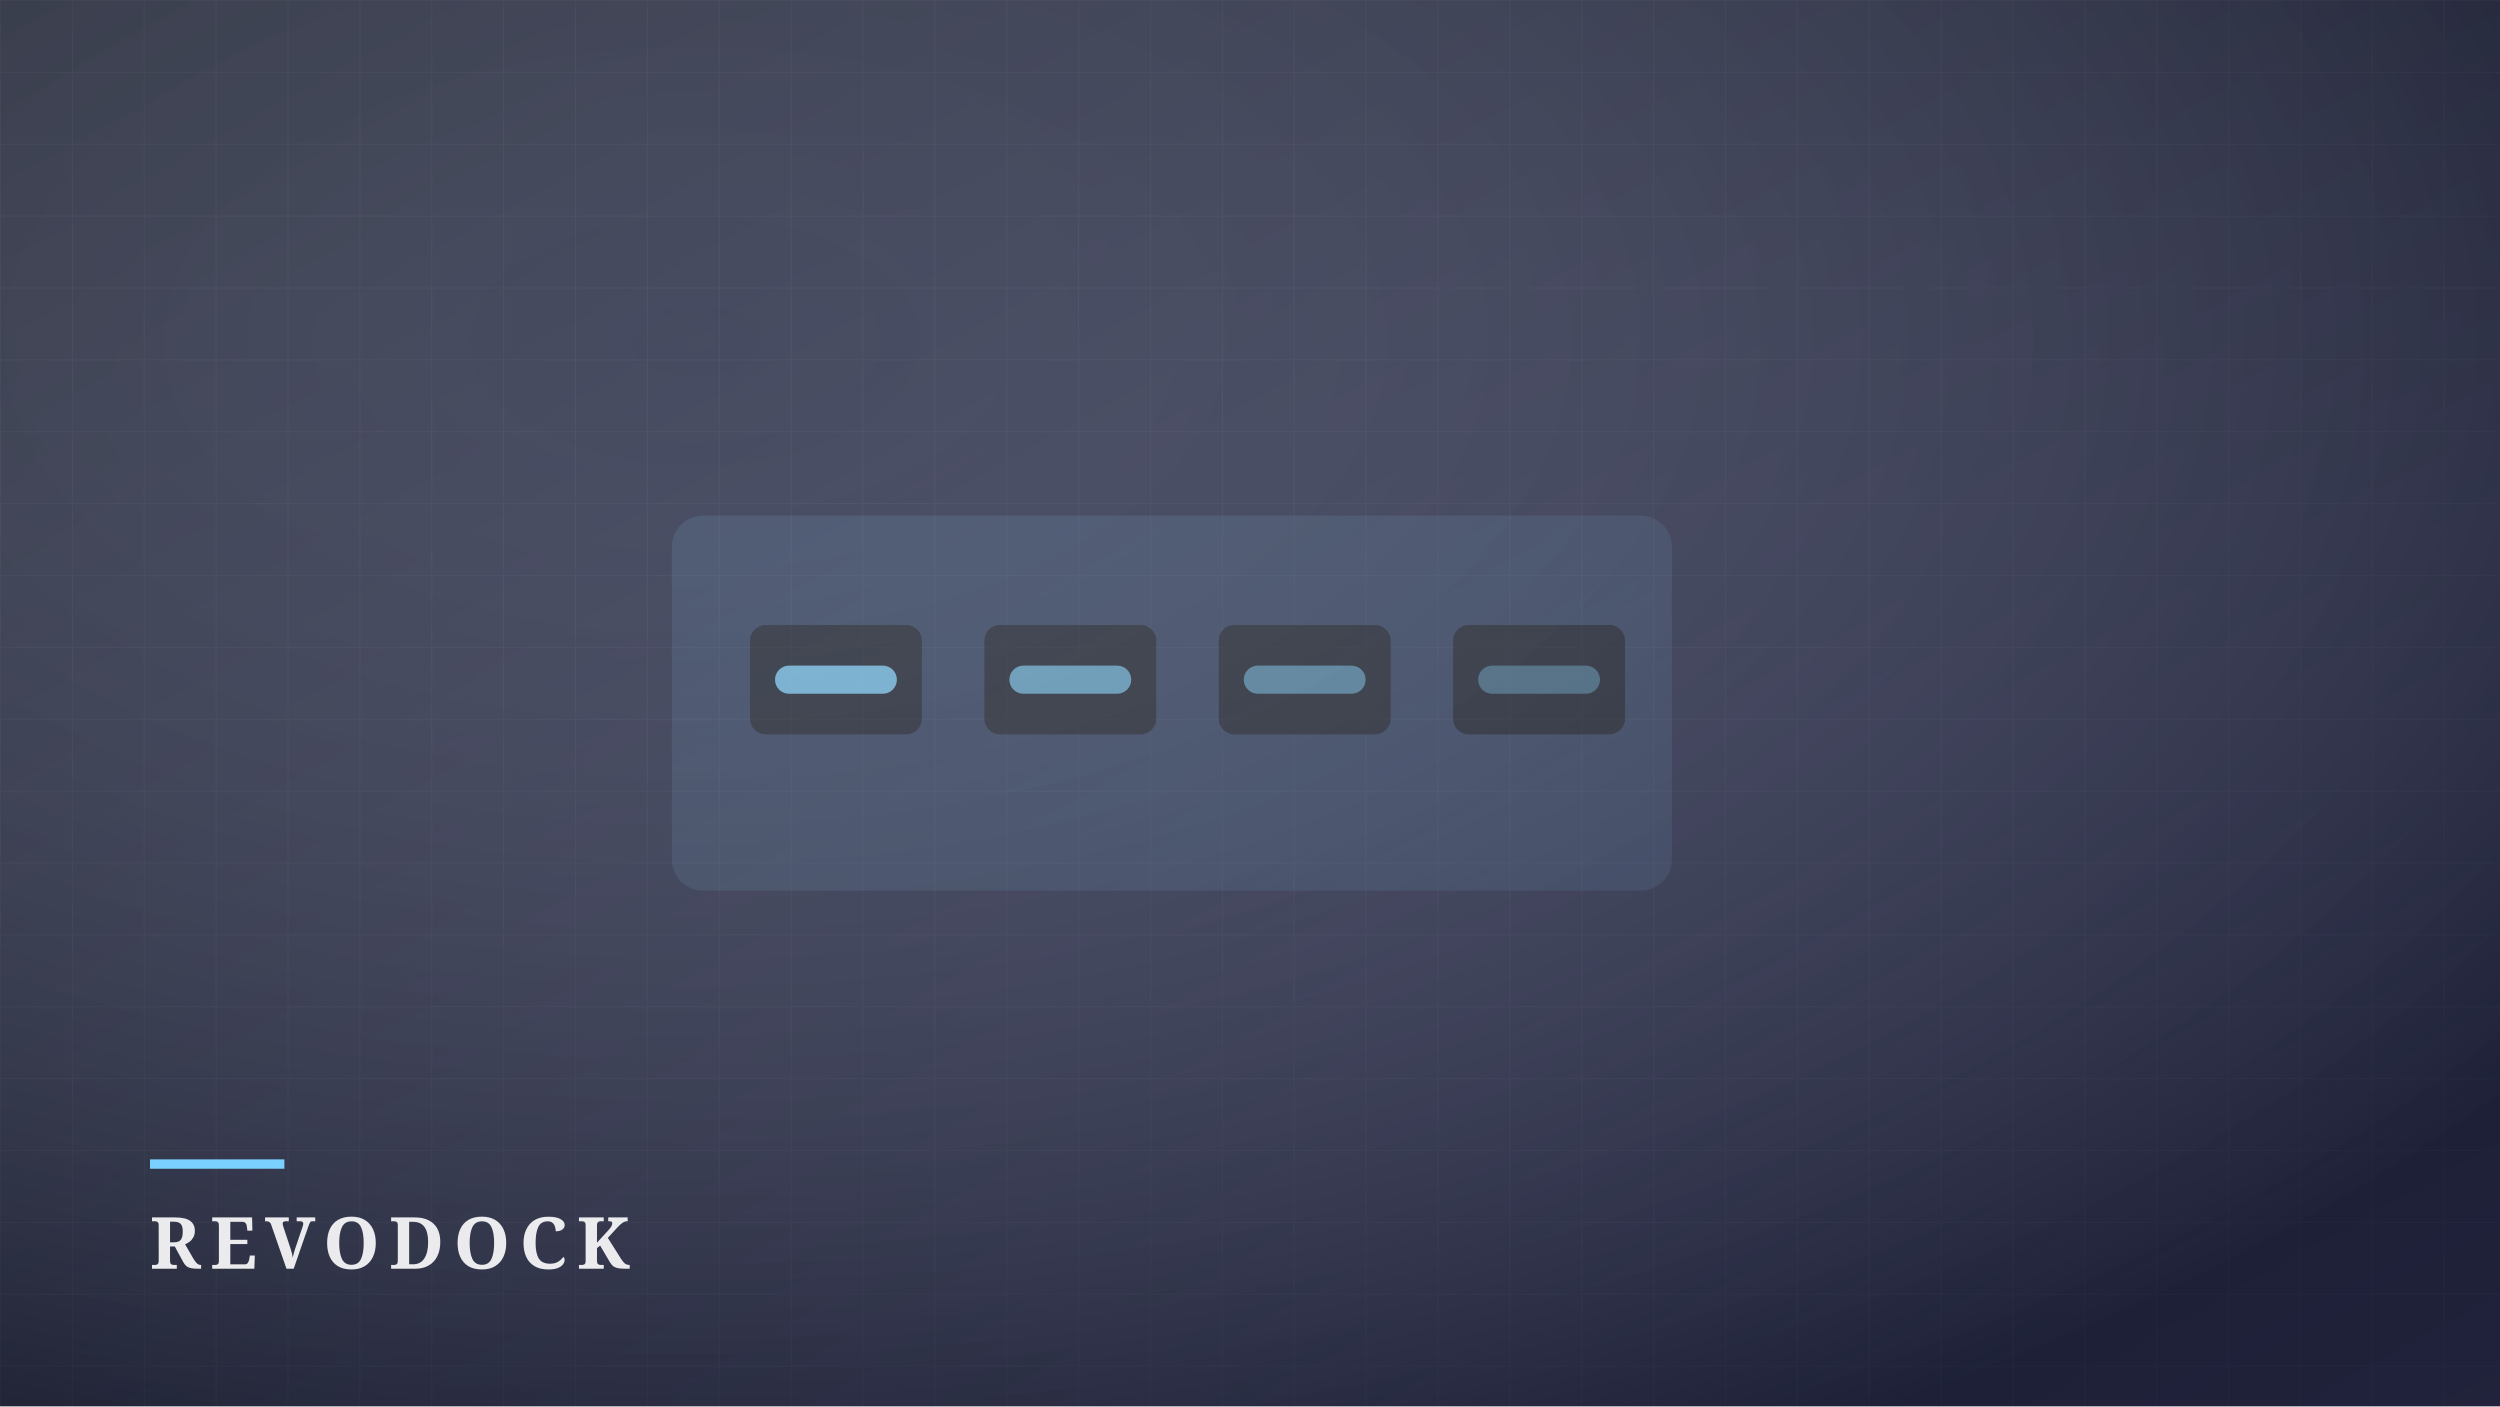
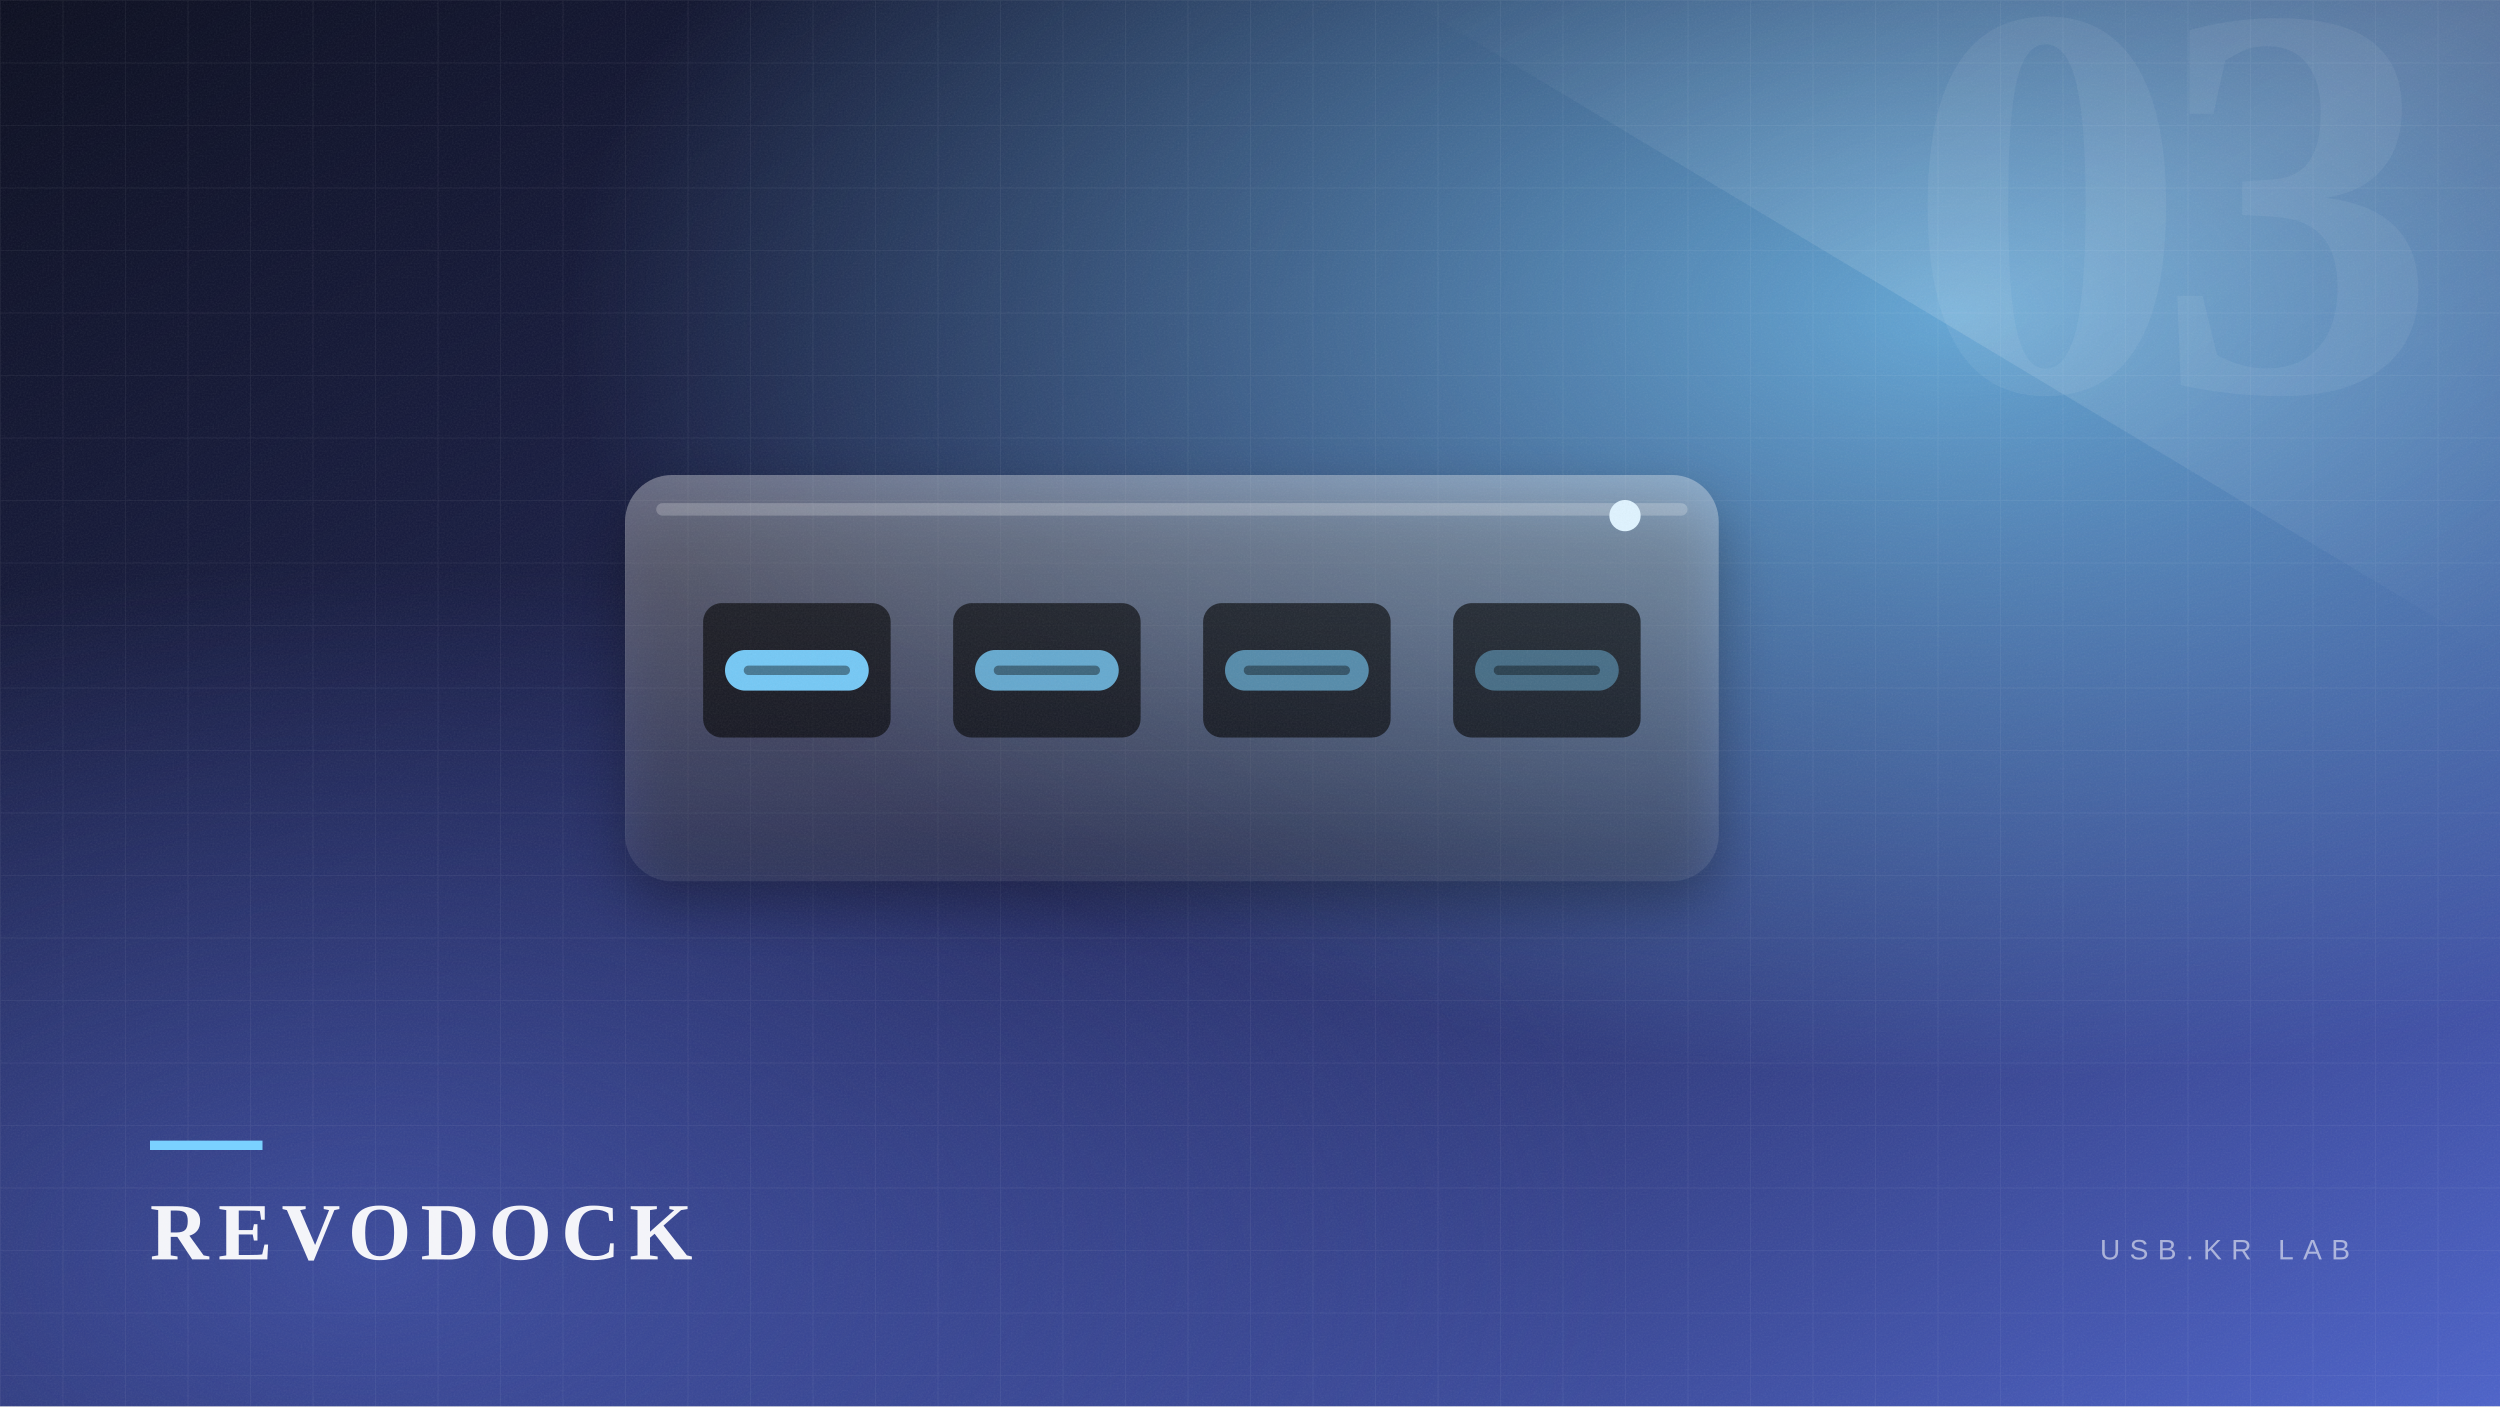
<svg xmlns="http://www.w3.org/2000/svg" viewBox="0 0 1600 900" width="1600" height="900" role="img" aria-label="REVODOCK">
  <defs>
-     <linearGradient id="gREVODOCK" x1="0" y1="0" x2="1" y2="1">
-       <stop offset="0" stop-color="#141a2e" />
-       <stop offset="1" stop-color="#3a3f6b" />
+     <linearGradient id="bgREVODOCK" x1="0" y1="0" x2="1" y2="1">
+       <stop offset="0" stop-color="#0a0d1f" />
+       <stop offset="0.55" stop-color="#22285c" />
+       <stop offset="1" stop-color="#4c62c9" />
    </linearGradient>
-     <radialGradient id="vREVODOCK" cx="0.28" cy="0.24" r="0.9">
-       <stop offset="0" stop-color="#ffffff" stop-opacity="0.18" />
-       <stop offset="1" stop-color="#000000" stop-opacity="0.45" />
+     <radialGradient id="glowREVODOCK" cx="0.78" cy="0.22" r="0.55">
+       <stop offset="0" stop-color="#7ad1ff" stop-opacity="0.75" />
+       <stop offset="1" stop-color="#7ad1ff" stop-opacity="0" />
    </radialGradient>
-     <pattern id="pREVODOCK" width="46" height="46" patternUnits="userSpaceOnUse">
-       <path d="M46 0H0V46" fill="none" stroke="#ffffff" stroke-opacity="0.05" stroke-width="1" />
+     <radialGradient id="glow2REVODOCK" cx="0.15" cy="0.9" r="0.5">
+       <stop offset="0" stop-color="#4c62c9" stop-opacity="0.6" />
+       <stop offset="1" stop-color="#4c62c9" stop-opacity="0" />
+     </radialGradient>
+     <linearGradient id="body" x1="0" y1="0" x2="0" y2="1">
+       <stop offset="0" stop-color="#ffffff" stop-opacity="0.34" />
+       <stop offset="1" stop-color="#ffffff" stop-opacity="0.08" />
+     </linearGradient>
+     <linearGradient id="cable" x1="0" y1="0" x2="1" y2="0">
+       <stop offset="0" stop-color="#7ad1ff" stop-opacity="0.35" />
+       <stop offset="0.5" stop-color="#7ad1ff" />
+       <stop offset="1" stop-color="#dff3ff" />
+     </linearGradient>
+     <linearGradient id="streakREVODOCK" x1="0" y1="0" x2="1" y2="1">
+       <stop offset="0" stop-color="#fff" stop-opacity="0" />
+       <stop offset="0.5" stop-color="#fff" stop-opacity="0.14" />
+       <stop offset="1" stop-color="#fff" stop-opacity="0" />
+     </linearGradient>
+     <pattern id="gridREVODOCK" width="40" height="40" patternUnits="userSpaceOnUse">
+       <path d="M40 0H0V40" fill="none" stroke="#fff" stroke-opacity="0.06" stroke-width="1" />
    </pattern>
+     <filter id="soft" x="-20%" y="-20%" width="140%" height="140%">
+       <feGaussianBlur stdDeviation="18" />
+     </filter>
+     <filter id="grainREVODOCK">
+       <feTurbulence type="fractalNoise" baseFrequency="0.9" numOctaves="2" stitchTiles="stitch" />
+       <feColorMatrix type="saturate" values="0" />
+       <feComponentTransfer>
+         <feFuncA type="table" tableValues="0 0.12" />
+       </feComponentTransfer>
+     </filter>
  </defs>
-   <rect width="1600" height="900" fill="url(#gREVODOCK)" />
-   <rect width="1600" height="900" fill="url(#pREVODOCK)" />
-   <g opacity="0.9">
-     <rect x="430" y="330" width="640" height="240" rx="20" fill="#7ad1ff" opacity="0.13" />
-     <g transform="translate(480 400)">
-       <rect width="110" height="70" rx="10" fill="#0b0b0d" opacity="0.6" />
-       <rect x="16" y="26" width="78" height="18" rx="9" fill="#7ad1ff" opacity="0.9" />
-     </g>
-     <g transform="translate(630 400)">
-       <rect width="110" height="70" rx="10" fill="#0b0b0d" opacity="0.6" />
-       <rect x="16" y="26" width="78" height="18" rx="9" fill="#7ad1ff" opacity="0.75" />
-     </g>
-     <g transform="translate(780 400)">
-       <rect width="110" height="70" rx="10" fill="#0b0b0d" opacity="0.6" />
-       <rect x="16" y="26" width="78" height="18" rx="9" fill="#7ad1ff" opacity="0.6" />
-     </g>
-     <g transform="translate(930 400)">
-       <rect width="110" height="70" rx="10" fill="#0b0b0d" opacity="0.6" />
-       <rect x="16" y="26" width="78" height="18" rx="9" fill="#7ad1ff" opacity="0.45" />
-     </g>
+   <rect width="1600" height="900" fill="url(#bgREVODOCK)" />
+   <rect width="1600" height="900" fill="url(#glowREVODOCK)" />
+   <rect width="1600" height="900" fill="url(#glow2REVODOCK)" />
+   <rect width="1600" height="900" fill="url(#gridREVODOCK)" />
+   <polygon points="900,0 1600,0 1600,420" fill="url(#streakREVODOCK)" />
+   <text x="1560" y="250" text-anchor="end" font-family="Georgia, 'Times New Roman', serif" font-size="360" font-weight="700" fill="#fff" fill-opacity="0.06" letter-spacing="-20">03</text>
+   <g filter="url(#soft)">
+     <rect x="400" y="320" width="700" height="260" rx="30" fill="#000" opacity="0.32" />
  </g>
-   <rect width="1600" height="900" fill="url(#vREVODOCK)" />
-   <text x="96" y="812" font-family="Georgia, serif" font-size="46" font-weight="700" fill="#ffffff" fill-opacity="0.9" letter-spacing="6">REVODOCK</text>
-   <rect x="96" y="742" width="86" height="6" fill="#7ad1ff" />
+   <rect x="400" y="304" width="700" height="260" rx="30" fill="url(#body)" />
+   <rect x="420" y="322" width="660" height="8" rx="4" fill="#fff" opacity="0.22" />
+   <g transform="translate(450 386)">
+     <rect width="120" height="86" rx="12" fill="#000" opacity="0.62" />
+     <rect x="14" y="30" width="92" height="26" rx="13" fill="#7ad1ff" opacity="0.95" />
+     <rect x="26" y="40" width="68" height="6" rx="3" fill="#000" opacity="0.4" />
+   </g>
+   <g transform="translate(610 386)">
+     <rect width="120" height="86" rx="12" fill="#000" opacity="0.62" />
+     <rect x="14" y="30" width="92" height="26" rx="13" fill="#7ad1ff" opacity="0.77" />
+     <rect x="26" y="40" width="68" height="6" rx="3" fill="#000" opacity="0.4" />
+   </g>
+   <g transform="translate(770 386)">
+     <rect width="120" height="86" rx="12" fill="#000" opacity="0.62" />
+     <rect x="14" y="30" width="92" height="26" rx="13" fill="#7ad1ff" opacity="0.59" />
+     <rect x="26" y="40" width="68" height="6" rx="3" fill="#000" opacity="0.4" />
+   </g>
+   <g transform="translate(930 386)">
+     <rect width="120" height="86" rx="12" fill="#000" opacity="0.62" />
+     <rect x="14" y="30" width="92" height="26" rx="13" fill="#7ad1ff" opacity="0.41" />
+     <rect x="26" y="40" width="68" height="6" rx="3" fill="#000" opacity="0.4" />
+   </g>
+   <circle cx="1040" cy="330" r="10" fill="#dff3ff" />
+   <rect width="1600" height="900" filter="url(#grainREVODOCK)" opacity="0.7" />
+   <rect x="96" y="730" width="72" height="6" fill="#7ad1ff" />
+   <text x="96" y="806" font-family="Georgia, 'Times New Roman', serif" font-size="52" font-weight="700" fill="#fff" fill-opacity="0.94" letter-spacing="6">REVODOCK</text>
+   <text x="1504" y="806" text-anchor="end" font-family="'Helvetica Neue', Arial, sans-serif" font-size="18" fill="#fff" fill-opacity="0.55" letter-spacing="6">USB.KR LAB</text>
</svg>
